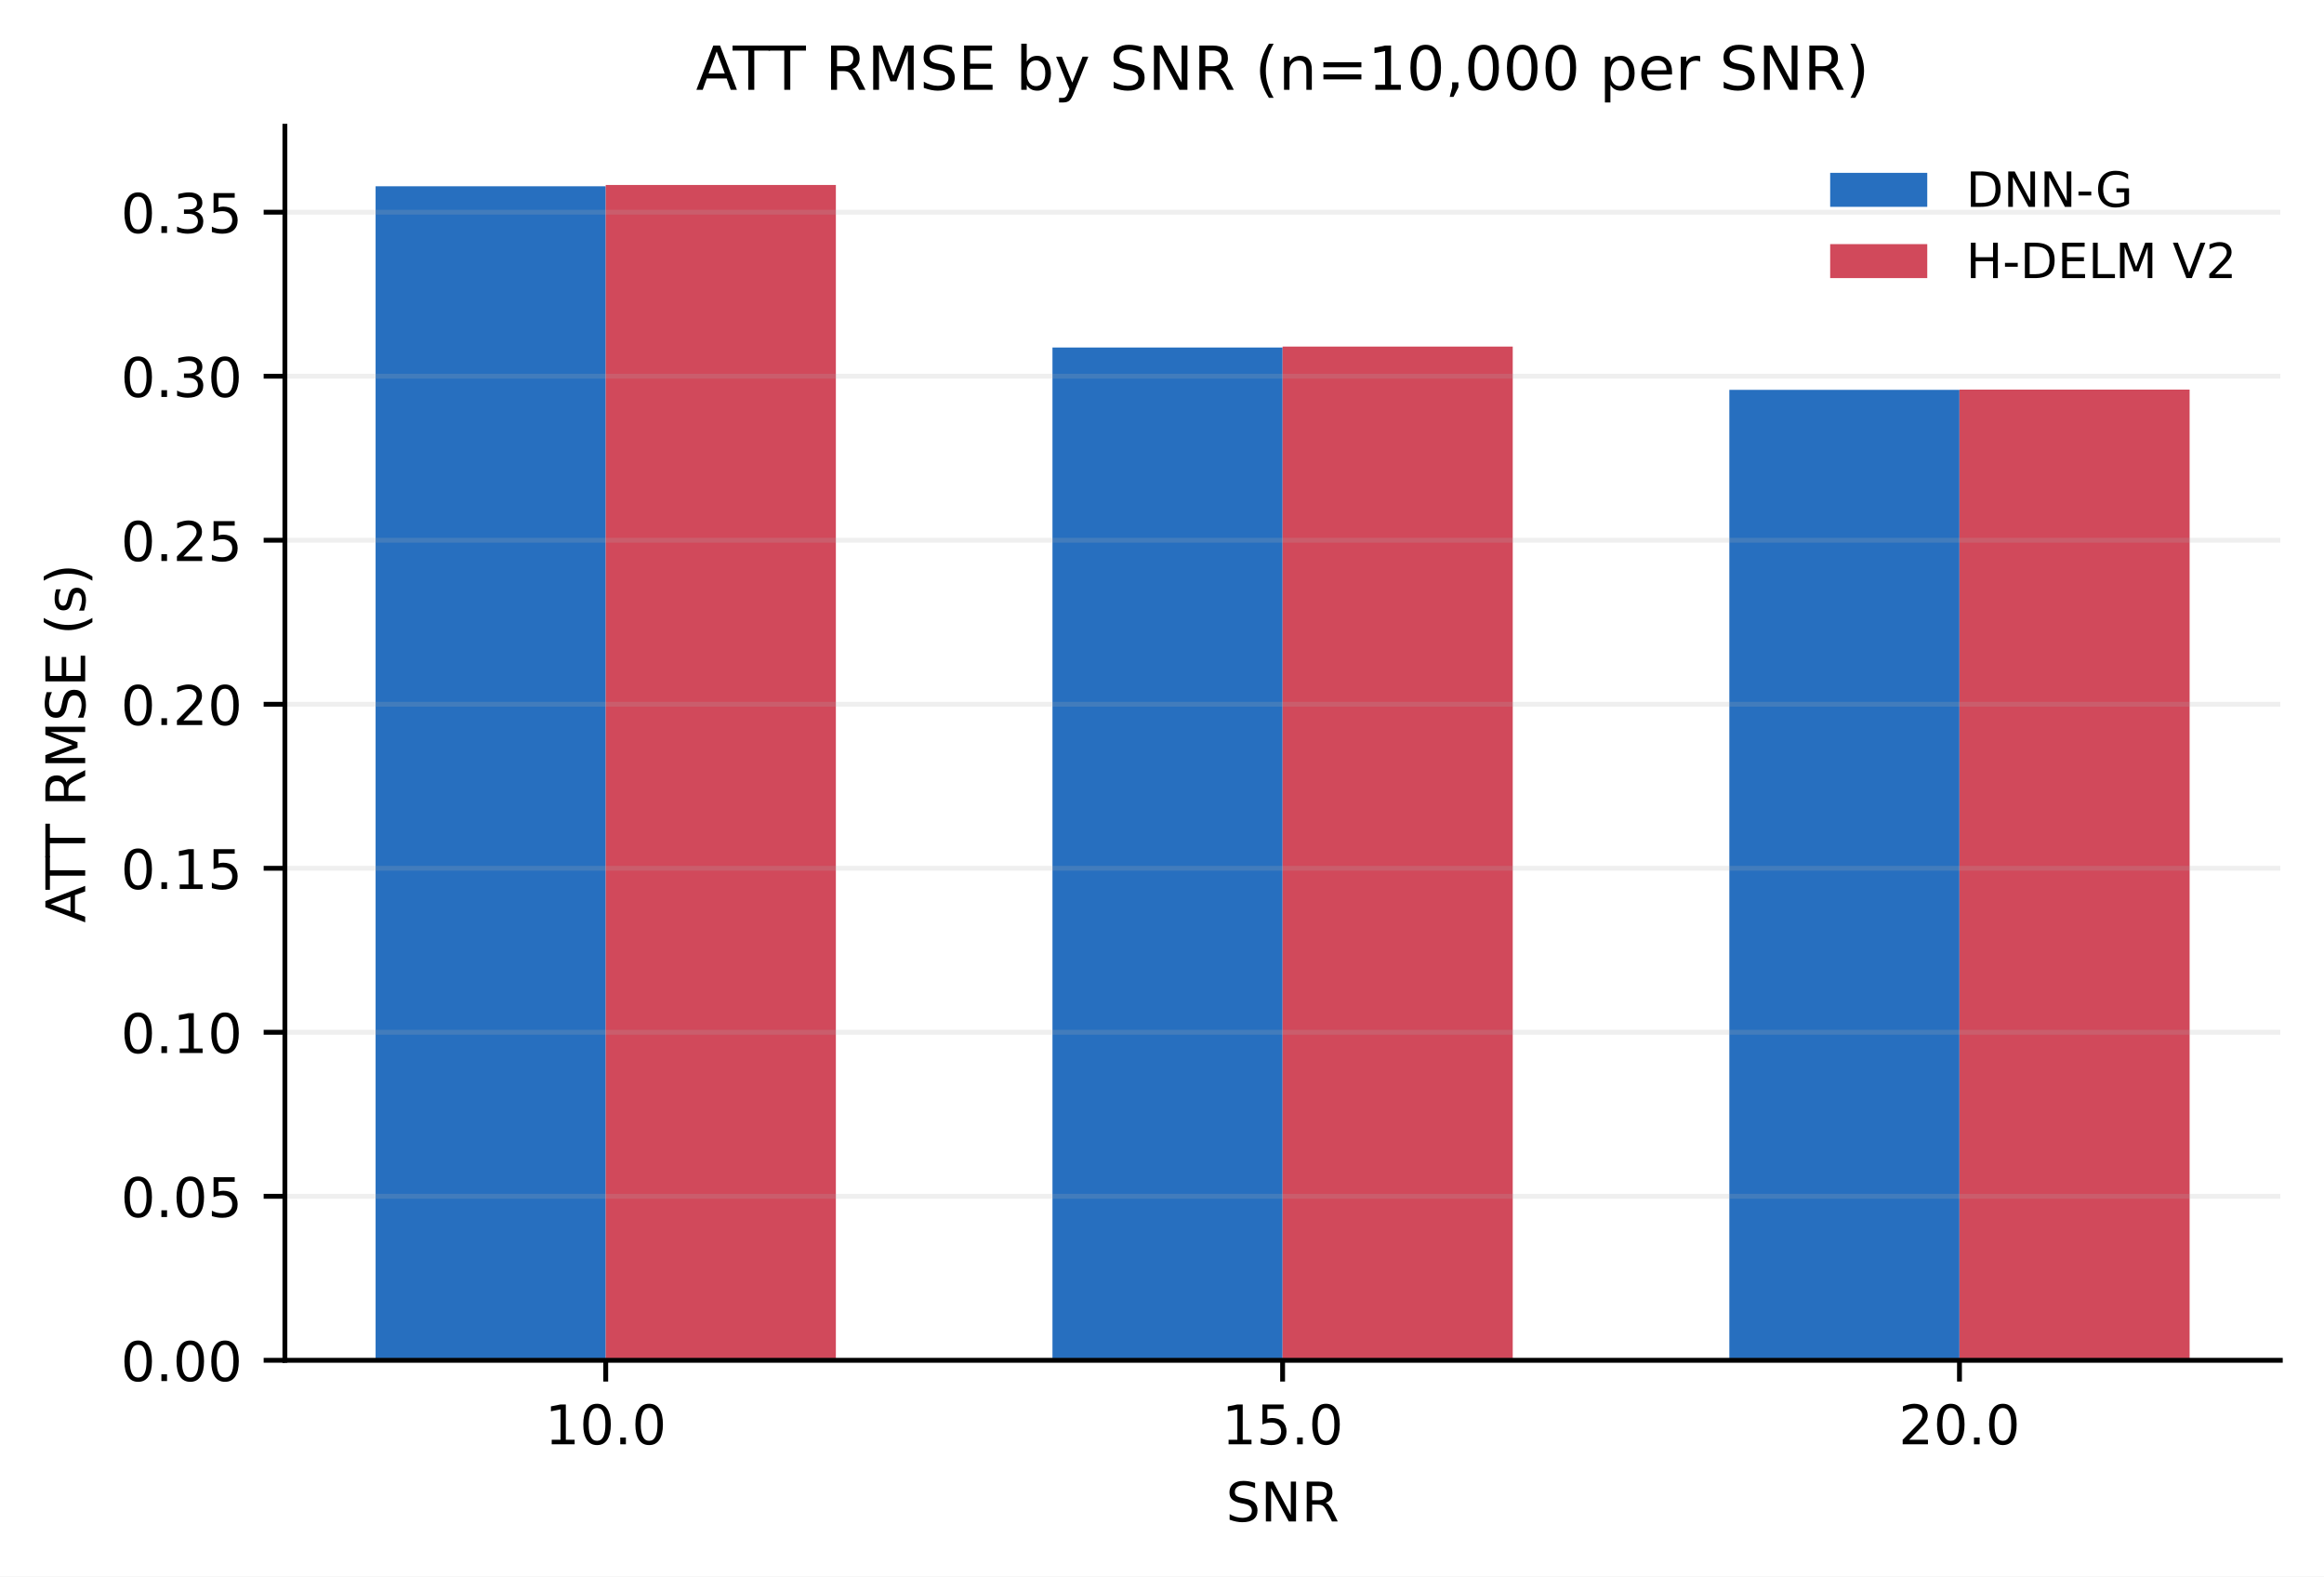
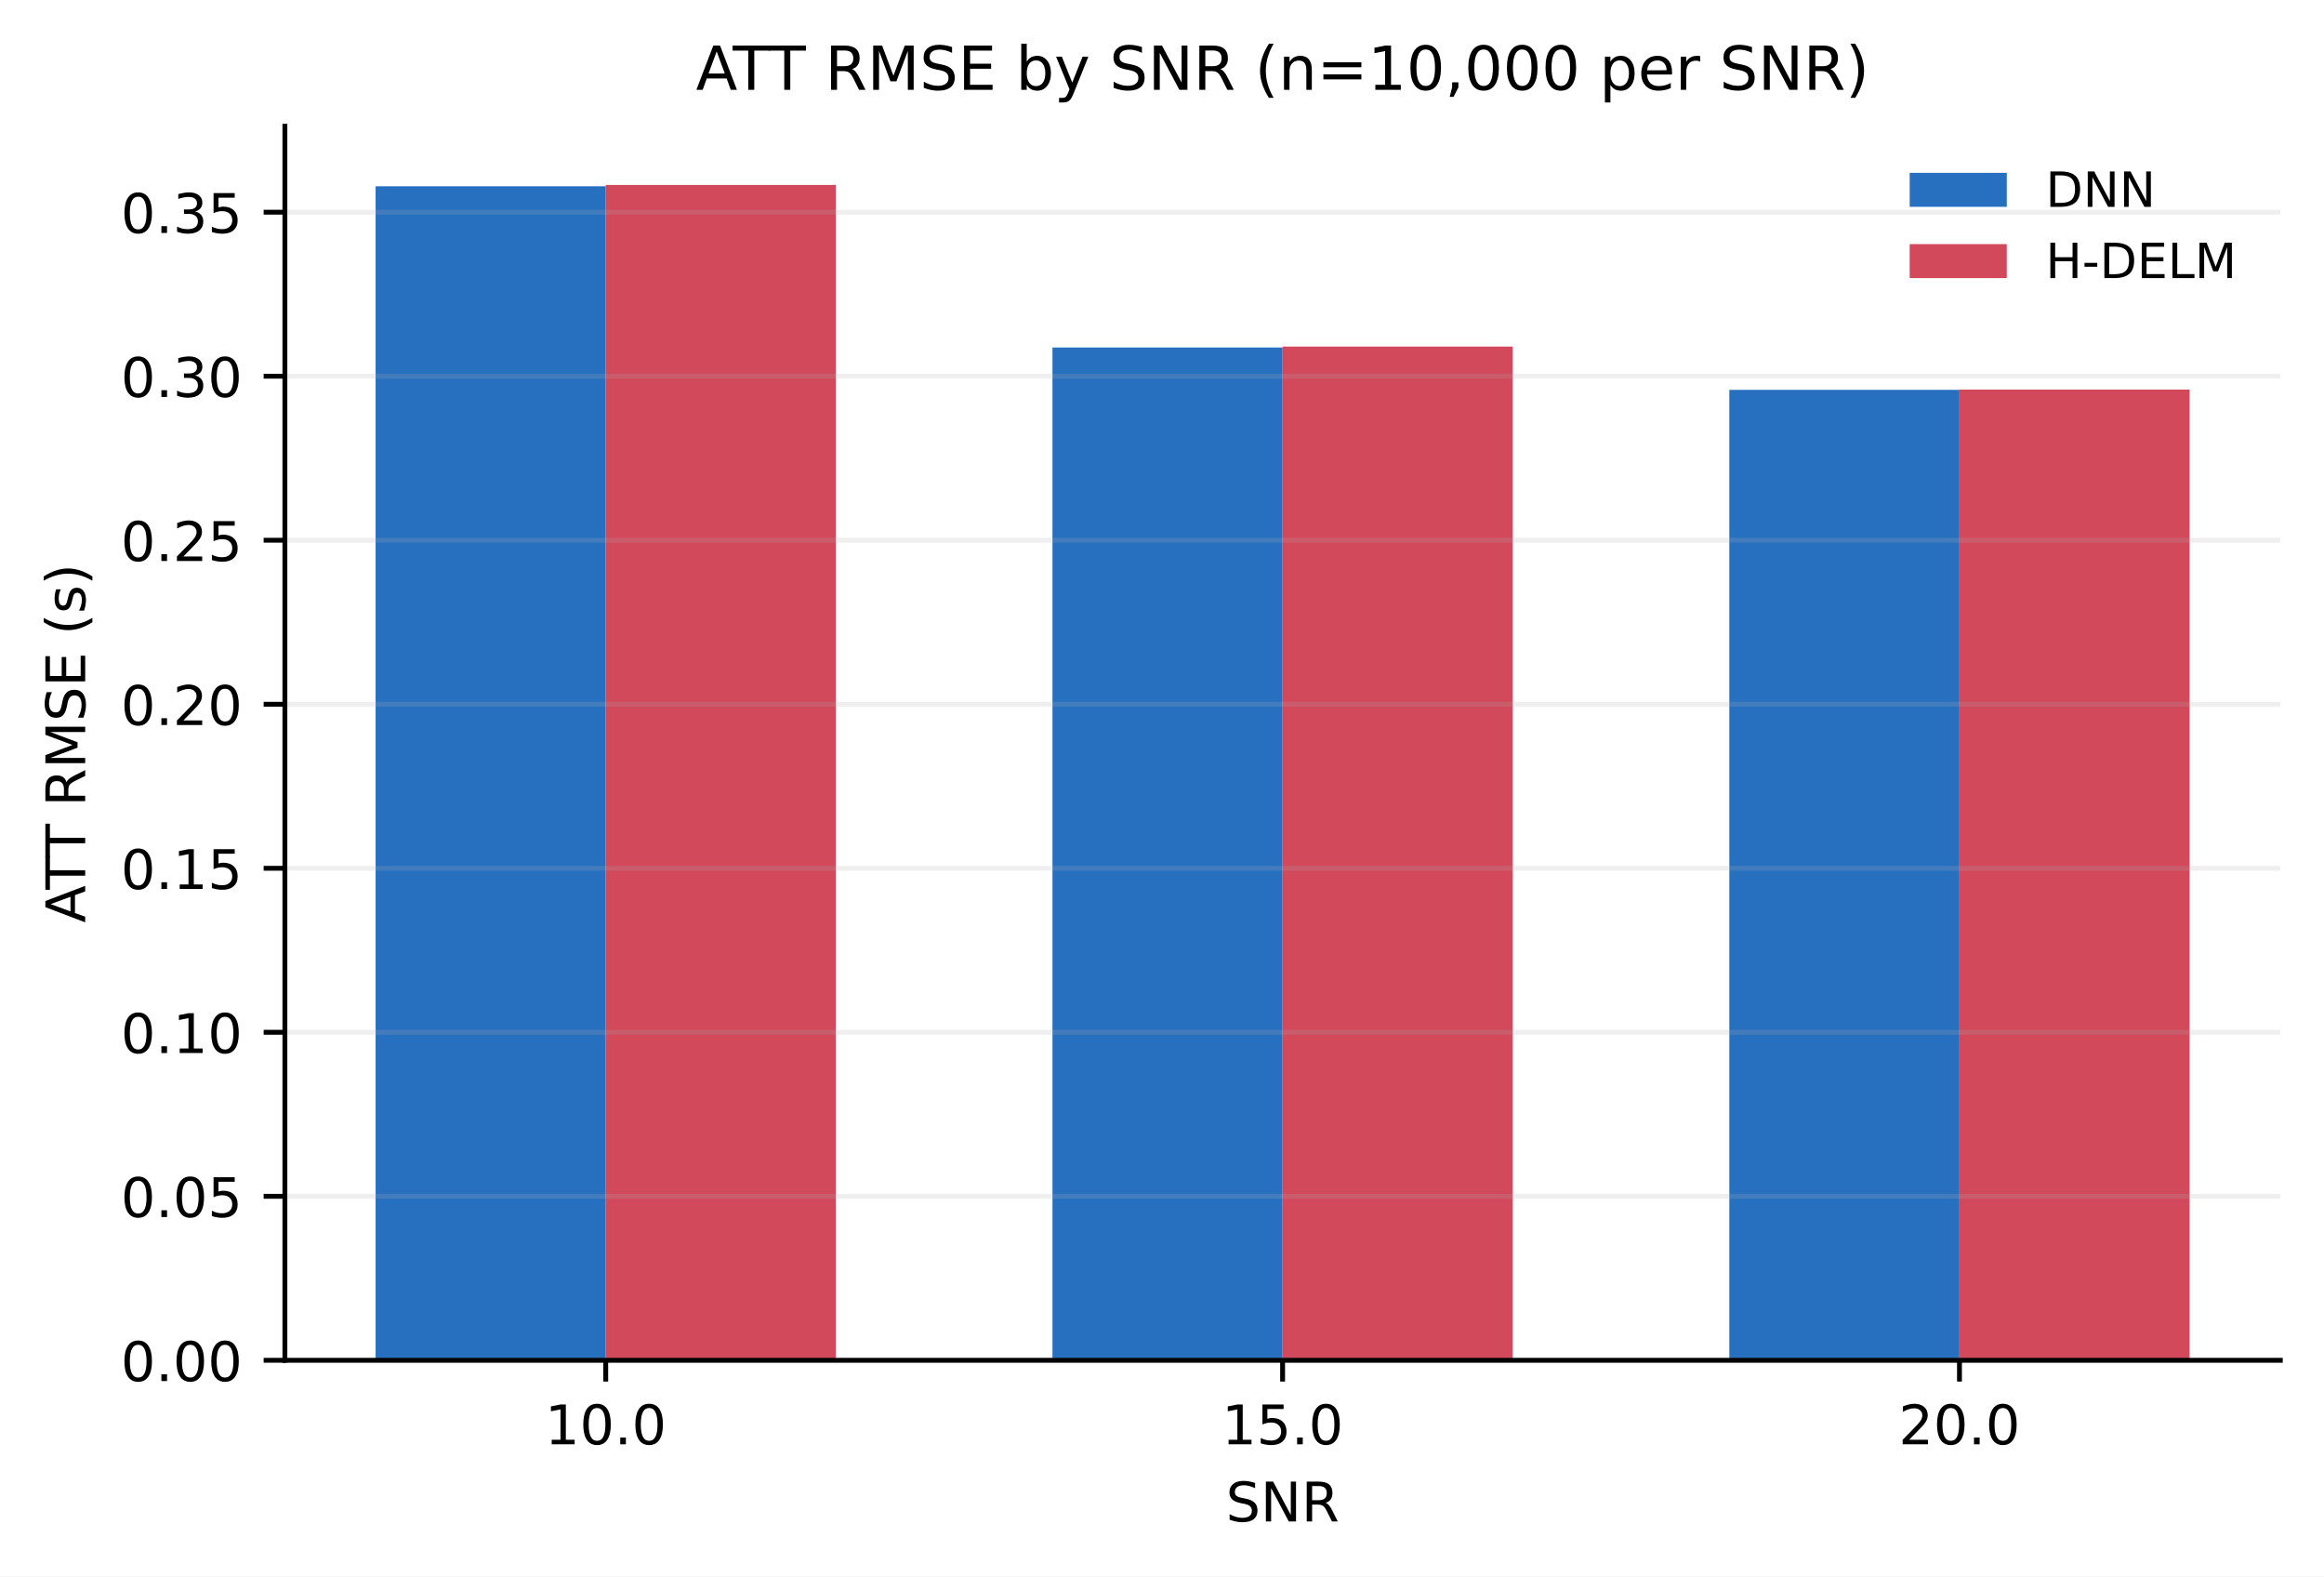
<svg xmlns="http://www.w3.org/2000/svg" xmlns:xlink="http://www.w3.org/1999/xlink" width="382.989pt" height="259.739pt" viewBox="0 0 382.989 259.739" version="1.1">
  <defs>
    <style type="text/css">*{stroke-linejoin: round; stroke-linecap: butt}</style>
  </defs>
  <g id="figure_1">
    <g id="patch_1">
      <path d="M 0 259.739  L 382.989 259.739  L 382.989 0  L 0 0  z " style="fill: #ffffff" />
    </g>
    <g id="axes_1">
      <g id="patch_2">
        <path d="M 46.949 224.118  L 375.789 224.118  L 375.789 20.798  L 46.949 20.798  z " style="fill: #ffffff" />
      </g>
      <g id="patch_3">
-         <path d="M 61.897 224.118  L 99.823 224.118  L 99.823 30.691  L 61.897 30.691  z " clip-path="url(#p0a64851296)" style="fill: #276fbf" />
+         <path d="M 61.897 224.118  L 99.823 224.118  L 99.823 30.691  L 61.897 30.691  z " clip-path="url(#p122267cdd8)" style="fill: #276fbf" />
      </g>
      <g id="patch_4">
-         <path d="M 173.443 224.118  L 211.369 224.118  L 211.369 57.257  L 173.443 57.257  z " clip-path="url(#p0a64851296)" style="fill: #276fbf" />
+         <path d="M 173.443 224.118  L 211.369 224.118  L 211.369 57.257  L 173.443 57.257  z " clip-path="url(#p122267cdd8)" style="fill: #276fbf" />
      </g>
      <g id="patch_5">
-         <path d="M 284.99 224.118  L 322.916 224.118  L 322.916 64.234  L 284.99 64.234  z " clip-path="url(#p0a64851296)" style="fill: #276fbf" />
+         <path d="M 284.99 224.118  L 322.916 224.118  L 322.916 64.234  L 284.99 64.234  z " clip-path="url(#p122267cdd8)" style="fill: #276fbf" />
      </g>
      <g id="patch_6">
-         <path d="M 99.823 224.118  L 137.748 224.118  L 137.748 30.48  L 99.823 30.48  z " clip-path="url(#p0a64851296)" style="fill: #d1495b" />
+         <path d="M 99.823 224.118  L 137.748 224.118  L 137.748 30.48  L 99.823 30.48  z " clip-path="url(#p122267cdd8)" style="fill: #d1495b" />
      </g>
      <g id="patch_7">
-         <path d="M 211.369 224.118  L 249.295 224.118  L 249.295 57.1  L 211.369 57.1  z " clip-path="url(#p0a64851296)" style="fill: #d1495b" />
+         <path d="M 211.369 224.118  L 249.295 224.118  L 249.295 57.1  L 211.369 57.1  z " clip-path="url(#p122267cdd8)" style="fill: #d1495b" />
      </g>
      <g id="patch_8">
-         <path d="M 322.916 224.118  L 360.842 224.118  L 360.842 64.187  L 322.916 64.187  z " clip-path="url(#p0a64851296)" style="fill: #d1495b" />
+         <path d="M 322.916 224.118  L 360.842 224.118  L 360.842 64.187  L 322.916 64.187  z " clip-path="url(#p122267cdd8)" style="fill: #d1495b" />
      </g>
      <g id="matplotlib.axis_1">
        <g id="xtick_1">
          <g id="line2d_1">
            <defs>
-               <path id="mba481ecf9b" d="M 0 0  L 0 3.5  " style="stroke: #000000; stroke-width: 0.8" />
-             </defs>
-             <g>
-               <use xlink:href="#mba481ecf9b" x="99.823" y="224.118" style="stroke: #000000; stroke-width: 0.8" />
+               <path id="maf39723027" d="M 0 0  L 0 3.5  " style="stroke: #000000; stroke-width: 0.8" />
+             </defs>
+             <g>
+               <use xlink:href="#maf39723027" x="99.823" y="224.118" style="stroke: #000000; stroke-width: 0.8" />
            </g>
          </g>
          <g id="text_1">
            <g transform="translate(89.80303 237.957) scale(0.09 -0.09)">
              <defs>
                <path id="DejaVuSans-31" d="M 794 531  L 1825 531  L 1825 4091  L 703 3866  L 703 4441  L 1819 4666  L 2450 4666  L 2450 531  L 3481 531  L 3481 0  L 794 0  L 794 531  z " transform="scale(0.015625)" />
                <path id="DejaVuSans-30" d="M 2034 4250  Q 1547 4250 1301 3770  Q 1056 3291 1056 2328  Q 1056 1369 1301 889  Q 1547 409 2034 409  Q 2525 409 2770 889  Q 3016 1369 3016 2328  Q 3016 3291 2770 3770  Q 2525 4250 2034 4250  z M 2034 4750  Q 2819 4750 3233 4129  Q 3647 3509 3647 2328  Q 3647 1150 3233 529  Q 2819 -91 2034 -91  Q 1250 -91 836 529  Q 422 1150 422 2328  Q 422 3509 836 4129  Q 1250 4750 2034 4750  z " transform="scale(0.015625)" />
                <path id="DejaVuSans-2e" d="M 684 794  L 1344 794  L 1344 0  L 684 0  L 684 794  z " transform="scale(0.015625)" />
              </defs>
              <use xlink:href="#DejaVuSans-31" />
              <use xlink:href="#DejaVuSans-30" transform="translate(63.62305 0)" />
              <use xlink:href="#DejaVuSans-2e" transform="translate(127.2461 0)" />
              <use xlink:href="#DejaVuSans-30" transform="translate(159.0332 0)" />
            </g>
          </g>
        </g>
        <g id="xtick_2">
          <g id="line2d_2">
            <g>
-               <use xlink:href="#mba481ecf9b" x="211.369" y="224.118" style="stroke: #000000; stroke-width: 0.8" />
+               <use xlink:href="#maf39723027" x="211.369" y="224.118" style="stroke: #000000; stroke-width: 0.8" />
            </g>
          </g>
          <g id="text_2">
            <g transform="translate(201.3498 237.957) scale(0.09 -0.09)">
              <defs>
                <path id="DejaVuSans-35" d="M 691 4666  L 3169 4666  L 3169 4134  L 1269 4134  L 1269 2991  Q 1406 3038 1543 3061  Q 1681 3084 1819 3084  Q 2600 3084 3056 2656  Q 3513 2228 3513 1497  Q 3513 744 3044 326  Q 2575 -91 1722 -91  Q 1428 -91 1123 -41  Q 819 9 494 109  L 494 744  Q 775 591 1075 516  Q 1375 441 1709 441  Q 2250 441 2565 725  Q 2881 1009 2881 1497  Q 2881 1984 2565 2268  Q 2250 2553 1709 2553  Q 1456 2553 1204 2497  Q 953 2441 691 2322  L 691 4666  z " transform="scale(0.015625)" />
              </defs>
              <use xlink:href="#DejaVuSans-31" />
              <use xlink:href="#DejaVuSans-35" transform="translate(63.62305 0)" />
              <use xlink:href="#DejaVuSans-2e" transform="translate(127.2461 0)" />
              <use xlink:href="#DejaVuSans-30" transform="translate(159.0332 0)" />
            </g>
          </g>
        </g>
        <g id="xtick_3">
          <g id="line2d_3">
            <g>
-               <use xlink:href="#mba481ecf9b" x="322.916" y="224.118" style="stroke: #000000; stroke-width: 0.8" />
+               <use xlink:href="#maf39723027" x="322.916" y="224.118" style="stroke: #000000; stroke-width: 0.8" />
            </g>
          </g>
          <g id="text_3">
            <g transform="translate(312.8967 237.957) scale(0.09 -0.09)">
              <defs>
                <path id="DejaVuSans-32" d="M 1228 531  L 3431 531  L 3431 0  L 469 0  L 469 531  Q 828 903 1448 1529  Q 2069 2156 2228 2338  Q 2531 2678 2651 2914  Q 2772 3150 2772 3378  Q 2772 3750 2511 3984  Q 2250 4219 1831 4219  Q 1534 4219 1204 4116  Q 875 4013 500 3803  L 500 4441  Q 881 4594 1212 4672  Q 1544 4750 1819 4750  Q 2544 4750 2975 4387  Q 3406 4025 3406 3419  Q 3406 3131 3298 2873  Q 3191 2616 2906 2266  Q 2828 2175 2409 1742  Q 1991 1309 1228 531  z " transform="scale(0.015625)" />
              </defs>
              <use xlink:href="#DejaVuSans-32" />
              <use xlink:href="#DejaVuSans-30" transform="translate(63.62305 0)" />
              <use xlink:href="#DejaVuSans-2e" transform="translate(127.2461 0)" />
              <use xlink:href="#DejaVuSans-30" transform="translate(159.0332 0)" />
            </g>
          </g>
        </g>
        <g id="text_4">
          <g transform="translate(202.0192 250.6673) scale(0.09 -0.09)">
            <defs>
              <path id="DejaVuSans-53" d="M 3425 4513  L 3425 3897  Q 3066 4069 2747 4153  Q 2428 4238 2131 4238  Q 1616 4238 1336 4038  Q 1056 3838 1056 3469  Q 1056 3159 1242 3001  Q 1428 2844 1947 2747  L 2328 2669  Q 3034 2534 3370 2195  Q 3706 1856 3706 1288  Q 3706 609 3251 259  Q 2797 -91 1919 -91  Q 1588 -91 1214 -16  Q 841 59 441 206  L 441 856  Q 825 641 1194 531  Q 1563 422 1919 422  Q 2459 422 2753 634  Q 3047 847 3047 1241  Q 3047 1584 2836 1778  Q 2625 1972 2144 2069  L 1759 2144  Q 1053 2284 737 2584  Q 422 2884 422 3419  Q 422 4038 858 4394  Q 1294 4750 2059 4750  Q 2388 4750 2728 4690  Q 3069 4631 3425 4513  z " transform="scale(0.015625)" />
              <path id="DejaVuSans-4e" d="M 628 4666  L 1478 4666  L 3547 763  L 3547 4666  L 4159 4666  L 4159 0  L 3309 0  L 1241 3903  L 1241 0  L 628 0  L 628 4666  z " transform="scale(0.015625)" />
              <path id="DejaVuSans-52" d="M 2841 2188  Q 3044 2119 3236 1894  Q 3428 1669 3622 1275  L 4263 0  L 3584 0  L 2988 1197  Q 2756 1666 2539 1819  Q 2322 1972 1947 1972  L 1259 1972  L 1259 0  L 628 0  L 628 4666  L 2053 4666  Q 2853 4666 3247 4331  Q 3641 3997 3641 3322  Q 3641 2881 3436 2590  Q 3231 2300 2841 2188  z M 1259 4147  L 1259 2491  L 2053 2491  Q 2509 2491 2742 2702  Q 2975 2913 2975 3322  Q 2975 3731 2742 3939  Q 2509 4147 2053 4147  L 1259 4147  z " transform="scale(0.015625)" />
            </defs>
            <use xlink:href="#DejaVuSans-53" />
            <use xlink:href="#DejaVuSans-4e" transform="translate(63.47656 0)" />
            <use xlink:href="#DejaVuSans-52" transform="translate(138.2812 0)" />
          </g>
        </g>
      </g>
      <g id="matplotlib.axis_2">
        <g id="ytick_1">
          <g id="line2d_4">
-             <path d="M 46.949 224.118  L 375.789 224.118  " clip-path="url(#p0a64851296)" style="fill: none; stroke: #b0b0b0; stroke-opacity: 0.2; stroke-width: 0.8; stroke-linecap: square" />
+             <path d="M 46.949 224.118  L 375.789 224.118  " clip-path="url(#p122267cdd8)" style="fill: none; stroke: #b0b0b0; stroke-opacity: 0.2; stroke-width: 0.8; stroke-linecap: square" />
          </g>
          <g id="line2d_5">
            <defs>
-               <path id="m8e57e33dec" d="M 0 0  L -3.5 0  " style="stroke: #000000; stroke-width: 0.8" />
-             </defs>
-             <g>
-               <use xlink:href="#m8e57e33dec" x="46.949" y="224.118" style="stroke: #000000; stroke-width: 0.8" />
+               <path id="m0fe5c11d36" d="M 0 0  L -3.5 0  " style="stroke: #000000; stroke-width: 0.8" />
+             </defs>
+             <g>
+               <use xlink:href="#m0fe5c11d36" x="46.949" y="224.118" style="stroke: #000000; stroke-width: 0.8" />
            </g>
          </g>
          <g id="text_5">
            <g transform="translate(19.91031 227.5377) scale(0.09 -0.09)">
              <use xlink:href="#DejaVuSans-30" />
              <use xlink:href="#DejaVuSans-2e" transform="translate(63.62305 0)" />
              <use xlink:href="#DejaVuSans-30" transform="translate(95.41016 0)" />
              <use xlink:href="#DejaVuSans-30" transform="translate(159.0332 0)" />
            </g>
          </g>
        </g>
        <g id="ytick_2">
          <g id="line2d_6">
-             <path d="M 46.949 197.096  L 375.789 197.096  " clip-path="url(#p0a64851296)" style="fill: none; stroke: #b0b0b0; stroke-opacity: 0.2; stroke-width: 0.8; stroke-linecap: square" />
+             <path d="M 46.949 197.096  L 375.789 197.096  " clip-path="url(#p122267cdd8)" style="fill: none; stroke: #b0b0b0; stroke-opacity: 0.2; stroke-width: 0.8; stroke-linecap: square" />
          </g>
          <g id="line2d_7">
            <g>
-               <use xlink:href="#m8e57e33dec" x="46.949" y="197.096" style="stroke: #000000; stroke-width: 0.8" />
+               <use xlink:href="#m0fe5c11d36" x="46.949" y="197.096" style="stroke: #000000; stroke-width: 0.8" />
            </g>
          </g>
          <g id="text_6">
            <g transform="translate(19.91031 200.5151) scale(0.09 -0.09)">
              <use xlink:href="#DejaVuSans-30" />
              <use xlink:href="#DejaVuSans-2e" transform="translate(63.62305 0)" />
              <use xlink:href="#DejaVuSans-30" transform="translate(95.41016 0)" />
              <use xlink:href="#DejaVuSans-35" transform="translate(159.0332 0)" />
            </g>
          </g>
        </g>
        <g id="ytick_3">
          <g id="line2d_8">
-             <path d="M 46.949 170.073  L 375.789 170.073  " clip-path="url(#p0a64851296)" style="fill: none; stroke: #b0b0b0; stroke-opacity: 0.2; stroke-width: 0.8; stroke-linecap: square" />
+             <path d="M 46.949 170.073  L 375.789 170.073  " clip-path="url(#p122267cdd8)" style="fill: none; stroke: #b0b0b0; stroke-opacity: 0.2; stroke-width: 0.8; stroke-linecap: square" />
          </g>
          <g id="line2d_9">
            <g>
-               <use xlink:href="#m8e57e33dec" x="46.949" y="170.073" style="stroke: #000000; stroke-width: 0.8" />
+               <use xlink:href="#m0fe5c11d36" x="46.949" y="170.073" style="stroke: #000000; stroke-width: 0.8" />
            </g>
          </g>
          <g id="text_7">
            <g transform="translate(19.91031 173.4925) scale(0.09 -0.09)">
              <use xlink:href="#DejaVuSans-30" />
              <use xlink:href="#DejaVuSans-2e" transform="translate(63.62305 0)" />
              <use xlink:href="#DejaVuSans-31" transform="translate(95.41016 0)" />
              <use xlink:href="#DejaVuSans-30" transform="translate(159.0332 0)" />
            </g>
          </g>
        </g>
        <g id="ytick_4">
          <g id="line2d_10">
-             <path d="M 46.949 143.051  L 375.789 143.051  " clip-path="url(#p0a64851296)" style="fill: none; stroke: #b0b0b0; stroke-opacity: 0.2; stroke-width: 0.8; stroke-linecap: square" />
+             <path d="M 46.949 143.051  L 375.789 143.051  " clip-path="url(#p122267cdd8)" style="fill: none; stroke: #b0b0b0; stroke-opacity: 0.2; stroke-width: 0.8; stroke-linecap: square" />
          </g>
          <g id="line2d_11">
            <g>
-               <use xlink:href="#m8e57e33dec" x="46.949" y="143.051" style="stroke: #000000; stroke-width: 0.8" />
+               <use xlink:href="#m0fe5c11d36" x="46.949" y="143.051" style="stroke: #000000; stroke-width: 0.8" />
            </g>
          </g>
          <g id="text_8">
            <g transform="translate(19.91031 146.4698) scale(0.09 -0.09)">
              <use xlink:href="#DejaVuSans-30" />
              <use xlink:href="#DejaVuSans-2e" transform="translate(63.62305 0)" />
              <use xlink:href="#DejaVuSans-31" transform="translate(95.41016 0)" />
              <use xlink:href="#DejaVuSans-35" transform="translate(159.0332 0)" />
            </g>
          </g>
        </g>
        <g id="ytick_5">
          <g id="line2d_12">
-             <path d="M 46.949 116.028  L 375.789 116.028  " clip-path="url(#p0a64851296)" style="fill: none; stroke: #b0b0b0; stroke-opacity: 0.2; stroke-width: 0.8; stroke-linecap: square" />
+             <path d="M 46.949 116.028  L 375.789 116.028  " clip-path="url(#p122267cdd8)" style="fill: none; stroke: #b0b0b0; stroke-opacity: 0.2; stroke-width: 0.8; stroke-linecap: square" />
          </g>
          <g id="line2d_13">
            <g>
-               <use xlink:href="#m8e57e33dec" x="46.949" y="116.028" style="stroke: #000000; stroke-width: 0.8" />
+               <use xlink:href="#m0fe5c11d36" x="46.949" y="116.028" style="stroke: #000000; stroke-width: 0.8" />
            </g>
          </g>
          <g id="text_9">
            <g transform="translate(19.91031 119.4472) scale(0.09 -0.09)">
              <use xlink:href="#DejaVuSans-30" />
              <use xlink:href="#DejaVuSans-2e" transform="translate(63.62305 0)" />
              <use xlink:href="#DejaVuSans-32" transform="translate(95.41016 0)" />
              <use xlink:href="#DejaVuSans-30" transform="translate(159.0332 0)" />
            </g>
          </g>
        </g>
        <g id="ytick_6">
          <g id="line2d_14">
-             <path d="M 46.949 89.005  L 375.789 89.005  " clip-path="url(#p0a64851296)" style="fill: none; stroke: #b0b0b0; stroke-opacity: 0.2; stroke-width: 0.8; stroke-linecap: square" />
+             <path d="M 46.949 89.005  L 375.789 89.005  " clip-path="url(#p122267cdd8)" style="fill: none; stroke: #b0b0b0; stroke-opacity: 0.2; stroke-width: 0.8; stroke-linecap: square" />
          </g>
          <g id="line2d_15">
            <g>
-               <use xlink:href="#m8e57e33dec" x="46.949" y="89.005" style="stroke: #000000; stroke-width: 0.8" />
+               <use xlink:href="#m0fe5c11d36" x="46.949" y="89.005" style="stroke: #000000; stroke-width: 0.8" />
            </g>
          </g>
          <g id="text_10">
            <g transform="translate(19.91031 92.42454) scale(0.09 -0.09)">
              <use xlink:href="#DejaVuSans-30" />
              <use xlink:href="#DejaVuSans-2e" transform="translate(63.62305 0)" />
              <use xlink:href="#DejaVuSans-32" transform="translate(95.41016 0)" />
              <use xlink:href="#DejaVuSans-35" transform="translate(159.0332 0)" />
            </g>
          </g>
        </g>
        <g id="ytick_7">
          <g id="line2d_16">
-             <path d="M 46.949 61.983  L 375.789 61.983  " clip-path="url(#p0a64851296)" style="fill: none; stroke: #b0b0b0; stroke-opacity: 0.2; stroke-width: 0.8; stroke-linecap: square" />
+             <path d="M 46.949 61.983  L 375.789 61.983  " clip-path="url(#p122267cdd8)" style="fill: none; stroke: #b0b0b0; stroke-opacity: 0.2; stroke-width: 0.8; stroke-linecap: square" />
          </g>
          <g id="line2d_17">
            <g>
-               <use xlink:href="#m8e57e33dec" x="46.949" y="61.983" style="stroke: #000000; stroke-width: 0.8" />
+               <use xlink:href="#m0fe5c11d36" x="46.949" y="61.983" style="stroke: #000000; stroke-width: 0.8" />
            </g>
          </g>
          <g id="text_11">
            <g transform="translate(19.91031 65.4019) scale(0.09 -0.09)">
              <defs>
                <path id="DejaVuSans-33" d="M 2597 2516  Q 3050 2419 3304 2112  Q 3559 1806 3559 1356  Q 3559 666 3084 287  Q 2609 -91 1734 -91  Q 1441 -91 1130 -33  Q 819 25 488 141  L 488 750  Q 750 597 1062 519  Q 1375 441 1716 441  Q 2309 441 2620 675  Q 2931 909 2931 1356  Q 2931 1769 2642 2001  Q 2353 2234 1838 2234  L 1294 2234  L 1294 2753  L 1863 2753  Q 2328 2753 2575 2939  Q 2822 3125 2822 3475  Q 2822 3834 2567 4026  Q 2313 4219 1838 4219  Q 1578 4219 1281 4162  Q 984 4106 628 3988  L 628 4550  Q 988 4650 1302 4700  Q 1616 4750 1894 4750  Q 2613 4750 3031 4423  Q 3450 4097 3450 3541  Q 3450 3153 3228 2886  Q 3006 2619 2597 2516  z " transform="scale(0.015625)" />
              </defs>
              <use xlink:href="#DejaVuSans-30" />
              <use xlink:href="#DejaVuSans-2e" transform="translate(63.62305 0)" />
              <use xlink:href="#DejaVuSans-33" transform="translate(95.41016 0)" />
              <use xlink:href="#DejaVuSans-30" transform="translate(159.0332 0)" />
            </g>
          </g>
        </g>
        <g id="ytick_8">
          <g id="line2d_18">
-             <path d="M 46.949 34.96  L 375.789 34.96  " clip-path="url(#p0a64851296)" style="fill: none; stroke: #b0b0b0; stroke-opacity: 0.2; stroke-width: 0.8; stroke-linecap: square" />
+             <path d="M 46.949 34.96  L 375.789 34.96  " clip-path="url(#p122267cdd8)" style="fill: none; stroke: #b0b0b0; stroke-opacity: 0.2; stroke-width: 0.8; stroke-linecap: square" />
          </g>
          <g id="line2d_19">
            <g>
-               <use xlink:href="#m8e57e33dec" x="46.949" y="34.96" style="stroke: #000000; stroke-width: 0.8" />
+               <use xlink:href="#m0fe5c11d36" x="46.949" y="34.96" style="stroke: #000000; stroke-width: 0.8" />
            </g>
          </g>
          <g id="text_12">
            <g transform="translate(19.91031 38.37926) scale(0.09 -0.09)">
              <use xlink:href="#DejaVuSans-30" />
              <use xlink:href="#DejaVuSans-2e" transform="translate(63.62305 0)" />
              <use xlink:href="#DejaVuSans-33" transform="translate(95.41016 0)" />
              <use xlink:href="#DejaVuSans-35" transform="translate(159.0332 0)" />
            </g>
          </g>
        </g>
        <g id="text_13">
          <g transform="translate(14.03859 152.0319) rotate(-90) scale(0.09 -0.09)">
            <defs>
              <path id="DejaVuSans-41" d="M 2188 4044  L 1331 1722  L 3047 1722  L 2188 4044  z M 1831 4666  L 2547 4666  L 4325 0  L 3669 0  L 3244 1197  L 1141 1197  L 716 0  L 50 0  L 1831 4666  z " transform="scale(0.015625)" />
              <path id="DejaVuSans-54" d="M -19 4666  L 3928 4666  L 3928 4134  L 2272 4134  L 2272 0  L 1638 0  L 1638 4134  L -19 4134  L -19 4666  z " transform="scale(0.015625)" />
              <path id="DejaVuSans-20" transform="scale(0.015625)" />
              <path id="DejaVuSans-4d" d="M 628 4666  L 1569 4666  L 2759 1491  L 3956 4666  L 4897 4666  L 4897 0  L 4281 0  L 4281 4097  L 3078 897  L 2444 897  L 1241 4097  L 1241 0  L 628 0  L 628 4666  z " transform="scale(0.015625)" />
              <path id="DejaVuSans-45" d="M 628 4666  L 3578 4666  L 3578 4134  L 1259 4134  L 1259 2753  L 3481 2753  L 3481 2222  L 1259 2222  L 1259 531  L 3634 531  L 3634 0  L 628 0  L 628 4666  z " transform="scale(0.015625)" />
              <path id="DejaVuSans-28" d="M 1984 4856  Q 1566 4138 1362 3434  Q 1159 2731 1159 2009  Q 1159 1288 1364 580  Q 1569 -128 1984 -844  L 1484 -844  Q 1016 -109 783 600  Q 550 1309 550 2009  Q 550 2706 781 3412  Q 1013 4119 1484 4856  L 1984 4856  z " transform="scale(0.015625)" />
              <path id="DejaVuSans-73" d="M 2834 3397  L 2834 2853  Q 2591 2978 2328 3040  Q 2066 3103 1784 3103  Q 1356 3103 1142 2972  Q 928 2841 928 2578  Q 928 2378 1081 2264  Q 1234 2150 1697 2047  L 1894 2003  Q 2506 1872 2764 1633  Q 3022 1394 3022 966  Q 3022 478 2636 193  Q 2250 -91 1575 -91  Q 1294 -91 989 -36  Q 684 19 347 128  L 347 722  Q 666 556 975 473  Q 1284 391 1588 391  Q 1994 391 2212 530  Q 2431 669 2431 922  Q 2431 1156 2273 1281  Q 2116 1406 1581 1522  L 1381 1569  Q 847 1681 609 1914  Q 372 2147 372 2553  Q 372 3047 722 3315  Q 1072 3584 1716 3584  Q 2034 3584 2315 3537  Q 2597 3491 2834 3397  z " transform="scale(0.015625)" />
              <path id="DejaVuSans-29" d="M 513 4856  L 1013 4856  Q 1481 4119 1714 3412  Q 1947 2706 1947 2009  Q 1947 1309 1714 600  Q 1481 -109 1013 -844  L 513 -844  Q 928 -128 1133 580  Q 1338 1288 1338 2009  Q 1338 2731 1133 3434  Q 928 4138 513 4856  z " transform="scale(0.015625)" />
            </defs>
            <use xlink:href="#DejaVuSans-41" />
            <use xlink:href="#DejaVuSans-54" transform="translate(60.6582 0)" />
            <use xlink:href="#DejaVuSans-54" transform="translate(119.9922 0)" />
            <use xlink:href="#DejaVuSans-20" transform="translate(181.0762 0)" />
            <use xlink:href="#DejaVuSans-52" transform="translate(212.8633 0)" />
            <use xlink:href="#DejaVuSans-4d" transform="translate(282.3457 0)" />
            <use xlink:href="#DejaVuSans-53" transform="translate(368.625 0)" />
            <use xlink:href="#DejaVuSans-45" transform="translate(432.1016 0)" />
            <use xlink:href="#DejaVuSans-20" transform="translate(495.2852 0)" />
            <use xlink:href="#DejaVuSans-28" transform="translate(527.0723 0)" />
            <use xlink:href="#DejaVuSans-73" transform="translate(566.0859 0)" />
            <use xlink:href="#DejaVuSans-29" transform="translate(618.1855 0)" />
          </g>
        </g>
      </g>
      <g id="patch_9">
        <path d="M 46.949 224.118  L 46.949 20.798  " style="fill: none; stroke: #000000; stroke-width: 0.8; stroke-linejoin: miter; stroke-linecap: square" />
      </g>
      <g id="patch_10">
        <path d="M 46.949 224.118  L 375.789 224.118  " style="fill: none; stroke: #000000; stroke-width: 0.8; stroke-linejoin: miter; stroke-linecap: square" />
      </g>
      <g id="text_14">
        <g transform="translate(114.6866 14.79844) scale(0.1 -0.1)">
          <defs>
            <path id="DejaVuSans-62" d="M 3116 1747  Q 3116 2381 2855 2742  Q 2594 3103 2138 3103  Q 1681 3103 1420 2742  Q 1159 2381 1159 1747  Q 1159 1113 1420 752  Q 1681 391 2138 391  Q 2594 391 2855 752  Q 3116 1113 3116 1747  z M 1159 2969  Q 1341 3281 1617 3432  Q 1894 3584 2278 3584  Q 2916 3584 3314 3078  Q 3713 2572 3713 1747  Q 3713 922 3314 415  Q 2916 -91 2278 -91  Q 1894 -91 1617 61  Q 1341 213 1159 525  L 1159 0  L 581 0  L 581 4863  L 1159 4863  L 1159 2969  z " transform="scale(0.015625)" />
            <path id="DejaVuSans-79" d="M 2059 -325  Q 1816 -950 1584 -1140  Q 1353 -1331 966 -1331  L 506 -1331  L 506 -850  L 844 -850  Q 1081 -850 1212 -737  Q 1344 -625 1503 -206  L 1606 56  L 191 3500  L 800 3500  L 1894 763  L 2988 3500  L 3597 3500  L 2059 -325  z " transform="scale(0.015625)" />
            <path id="DejaVuSans-6e" d="M 3513 2113  L 3513 0  L 2938 0  L 2938 2094  Q 2938 2591 2744 2837  Q 2550 3084 2163 3084  Q 1697 3084 1428 2787  Q 1159 2491 1159 1978  L 1159 0  L 581 0  L 581 3500  L 1159 3500  L 1159 2956  Q 1366 3272 1645 3428  Q 1925 3584 2291 3584  Q 2894 3584 3203 3211  Q 3513 2838 3513 2113  z " transform="scale(0.015625)" />
            <path id="DejaVuSans-3d" d="M 678 2906  L 4684 2906  L 4684 2381  L 678 2381  L 678 2906  z M 678 1631  L 4684 1631  L 4684 1100  L 678 1100  L 678 1631  z " transform="scale(0.015625)" />
            <path id="DejaVuSans-2c" d="M 750 794  L 1409 794  L 1409 256  L 897 -744  L 494 -744  L 750 256  L 750 794  z " transform="scale(0.015625)" />
            <path id="DejaVuSans-70" d="M 1159 525  L 1159 -1331  L 581 -1331  L 581 3500  L 1159 3500  L 1159 2969  Q 1341 3281 1617 3432  Q 1894 3584 2278 3584  Q 2916 3584 3314 3078  Q 3713 2572 3713 1747  Q 3713 922 3314 415  Q 2916 -91 2278 -91  Q 1894 -91 1617 61  Q 1341 213 1159 525  z M 3116 1747  Q 3116 2381 2855 2742  Q 2594 3103 2138 3103  Q 1681 3103 1420 2742  Q 1159 2381 1159 1747  Q 1159 1113 1420 752  Q 1681 391 2138 391  Q 2594 391 2855 752  Q 3116 1113 3116 1747  z " transform="scale(0.015625)" />
            <path id="DejaVuSans-65" d="M 3597 1894  L 3597 1613  L 953 1613  Q 991 1019 1311 708  Q 1631 397 2203 397  Q 2534 397 2845 478  Q 3156 559 3463 722  L 3463 178  Q 3153 47 2828 -22  Q 2503 -91 2169 -91  Q 1331 -91 842 396  Q 353 884 353 1716  Q 353 2575 817 3079  Q 1281 3584 2069 3584  Q 2775 3584 3186 3129  Q 3597 2675 3597 1894  z M 3022 2063  Q 3016 2534 2758 2815  Q 2500 3097 2075 3097  Q 1594 3097 1305 2825  Q 1016 2553 972 2059  L 3022 2063  z " transform="scale(0.015625)" />
            <path id="DejaVuSans-72" d="M 2631 2963  Q 2534 3019 2420 3045  Q 2306 3072 2169 3072  Q 1681 3072 1420 2755  Q 1159 2438 1159 1844  L 1159 0  L 581 0  L 581 3500  L 1159 3500  L 1159 2956  Q 1341 3275 1631 3429  Q 1922 3584 2338 3584  Q 2397 3584 2469 3576  Q 2541 3569 2628 3553  L 2631 2963  z " transform="scale(0.015625)" />
          </defs>
          <use xlink:href="#DejaVuSans-41" />
          <use xlink:href="#DejaVuSans-54" transform="translate(60.6582 0)" />
          <use xlink:href="#DejaVuSans-54" transform="translate(119.9922 0)" />
          <use xlink:href="#DejaVuSans-20" transform="translate(181.0762 0)" />
          <use xlink:href="#DejaVuSans-52" transform="translate(212.8633 0)" />
          <use xlink:href="#DejaVuSans-4d" transform="translate(282.3457 0)" />
          <use xlink:href="#DejaVuSans-53" transform="translate(368.625 0)" />
          <use xlink:href="#DejaVuSans-45" transform="translate(432.1016 0)" />
          <use xlink:href="#DejaVuSans-20" transform="translate(495.2852 0)" />
          <use xlink:href="#DejaVuSans-62" transform="translate(527.0723 0)" />
          <use xlink:href="#DejaVuSans-79" transform="translate(590.5488 0)" />
          <use xlink:href="#DejaVuSans-20" transform="translate(649.7285 0)" />
          <use xlink:href="#DejaVuSans-53" transform="translate(681.5156 0)" />
          <use xlink:href="#DejaVuSans-4e" transform="translate(744.9922 0)" />
          <use xlink:href="#DejaVuSans-52" transform="translate(819.7969 0)" />
          <use xlink:href="#DejaVuSans-20" transform="translate(889.2793 0)" />
          <use xlink:href="#DejaVuSans-28" transform="translate(921.0664 0)" />
          <use xlink:href="#DejaVuSans-6e" transform="translate(960.0801 0)" />
          <use xlink:href="#DejaVuSans-3d" transform="translate(1023.459 0)" />
          <use xlink:href="#DejaVuSans-31" transform="translate(1107.248 0)" />
          <use xlink:href="#DejaVuSans-30" transform="translate(1170.871 0)" />
          <use xlink:href="#DejaVuSans-2c" transform="translate(1234.494 0)" />
          <use xlink:href="#DejaVuSans-30" transform="translate(1266.281 0)" />
          <use xlink:href="#DejaVuSans-30" transform="translate(1329.904 0)" />
          <use xlink:href="#DejaVuSans-30" transform="translate(1393.527 0)" />
          <use xlink:href="#DejaVuSans-20" transform="translate(1457.15 0)" />
          <use xlink:href="#DejaVuSans-70" transform="translate(1488.938 0)" />
          <use xlink:href="#DejaVuSans-65" transform="translate(1552.414 0)" />
          <use xlink:href="#DejaVuSans-72" transform="translate(1613.938 0)" />
          <use xlink:href="#DejaVuSans-20" transform="translate(1655.051 0)" />
          <use xlink:href="#DejaVuSans-53" transform="translate(1686.838 0)" />
          <use xlink:href="#DejaVuSans-4e" transform="translate(1750.314 0)" />
          <use xlink:href="#DejaVuSans-52" transform="translate(1825.119 0)" />
          <use xlink:href="#DejaVuSans-29" transform="translate(1894.602 0)" />
        </g>
      </g>
      <g id="legend_1">
        <g id="patch_11">
-           <path d="M 301.607 34.077  L 317.607 34.077  L 317.607 28.477  L 301.607 28.477  z " style="fill: #276fbf" />
+           <path d="M 314.712 34.077  L 330.712 34.077  L 330.712 28.477  L 314.712 28.477  z " style="fill: #276fbf" />
        </g>
        <g id="text_15">
-           <g transform="translate(324.0069 34.07719) scale(0.08 -0.08)">
+           <g transform="translate(337.1119 34.07719) scale(0.08 -0.08)">
            <defs>
              <path id="DejaVuSans-44" d="M 1259 4147  L 1259 519  L 2022 519  Q 2988 519 3436 956  Q 3884 1394 3884 2338  Q 3884 3275 3436 3711  Q 2988 4147 2022 4147  L 1259 4147  z M 628 4666  L 1925 4666  Q 3281 4666 3915 4102  Q 4550 3538 4550 2338  Q 4550 1131 3912 565  Q 3275 0 1925 0  L 628 0  L 628 4666  z " transform="scale(0.015625)" />
-               <path id="DejaVuSans-2d" d="M 313 2009  L 1997 2009  L 1997 1497  L 313 1497  L 313 2009  z " transform="scale(0.015625)" />
-               <path id="DejaVuSans-47" d="M 3809 666  L 3809 1919  L 2778 1919  L 2778 2438  L 4434 2438  L 4434 434  Q 4069 175 3628 42  Q 3188 -91 2688 -91  Q 1594 -91 976 548  Q 359 1188 359 2328  Q 359 3472 976 4111  Q 1594 4750 2688 4750  Q 3144 4750 3555 4637  Q 3966 4525 4313 4306  L 4313 3634  Q 3963 3931 3569 4081  Q 3175 4231 2741 4231  Q 1884 4231 1454 3753  Q 1025 3275 1025 2328  Q 1025 1384 1454 906  Q 1884 428 2741 428  Q 3075 428 3337 486  Q 3600 544 3809 666  z " transform="scale(0.015625)" />
            </defs>
            <use xlink:href="#DejaVuSans-44" />
            <use xlink:href="#DejaVuSans-4e" transform="translate(77.00195 0)" />
            <use xlink:href="#DejaVuSans-4e" transform="translate(151.8066 0)" />
-             <use xlink:href="#DejaVuSans-2d" transform="translate(226.6113 0)" />
-             <use xlink:href="#DejaVuSans-47" transform="translate(266.3203 0)" />
          </g>
        </g>
        <g id="patch_12">
-           <path d="M 301.607 45.82  L 317.607 45.82  L 317.607 40.22  L 301.607 40.22  z " style="fill: #d1495b" />
+           <path d="M 314.712 45.82  L 330.712 45.82  L 330.712 40.22  L 314.712 40.22  z " style="fill: #d1495b" />
        </g>
        <g id="text_16">
-           <g transform="translate(324.0069 45.81969) scale(0.08 -0.08)">
+           <g transform="translate(337.1119 45.81969) scale(0.08 -0.08)">
            <defs>
              <path id="DejaVuSans-48" d="M 628 4666  L 1259 4666  L 1259 2753  L 3553 2753  L 3553 4666  L 4184 4666  L 4184 0  L 3553 0  L 3553 2222  L 1259 2222  L 1259 0  L 628 0  L 628 4666  z " transform="scale(0.015625)" />
+               <path id="DejaVuSans-2d" d="M 313 2009  L 1997 2009  L 1997 1497  L 313 1497  L 313 2009  z " transform="scale(0.015625)" />
              <path id="DejaVuSans-4c" d="M 628 4666  L 1259 4666  L 1259 531  L 3531 531  L 3531 0  L 628 0  L 628 4666  z " transform="scale(0.015625)" />
-               <path id="DejaVuSans-56" d="M 1831 0  L 50 4666  L 709 4666  L 2188 738  L 3669 4666  L 4325 4666  L 2547 0  L 1831 0  z " transform="scale(0.015625)" />
            </defs>
            <use xlink:href="#DejaVuSans-48" />
            <use xlink:href="#DejaVuSans-2d" transform="translate(75.19531 0)" />
            <use xlink:href="#DejaVuSans-44" transform="translate(111.2793 0)" />
            <use xlink:href="#DejaVuSans-45" transform="translate(188.2812 0)" />
            <use xlink:href="#DejaVuSans-4c" transform="translate(251.4648 0)" />
            <use xlink:href="#DejaVuSans-4d" transform="translate(307.1777 0)" />
-             <use xlink:href="#DejaVuSans-20" transform="translate(393.457 0)" />
-             <use xlink:href="#DejaVuSans-56" transform="translate(425.2441 0)" />
-             <use xlink:href="#DejaVuSans-32" transform="translate(493.6523 0)" />
          </g>
        </g>
      </g>
    </g>
  </g>
  <defs>
-     <clipPath id="p0a64851296">
+     <clipPath id="p122267cdd8">
      <rect x="46.949" y="20.798" width="328.84" height="203.32" />
    </clipPath>
  </defs>
</svg>
